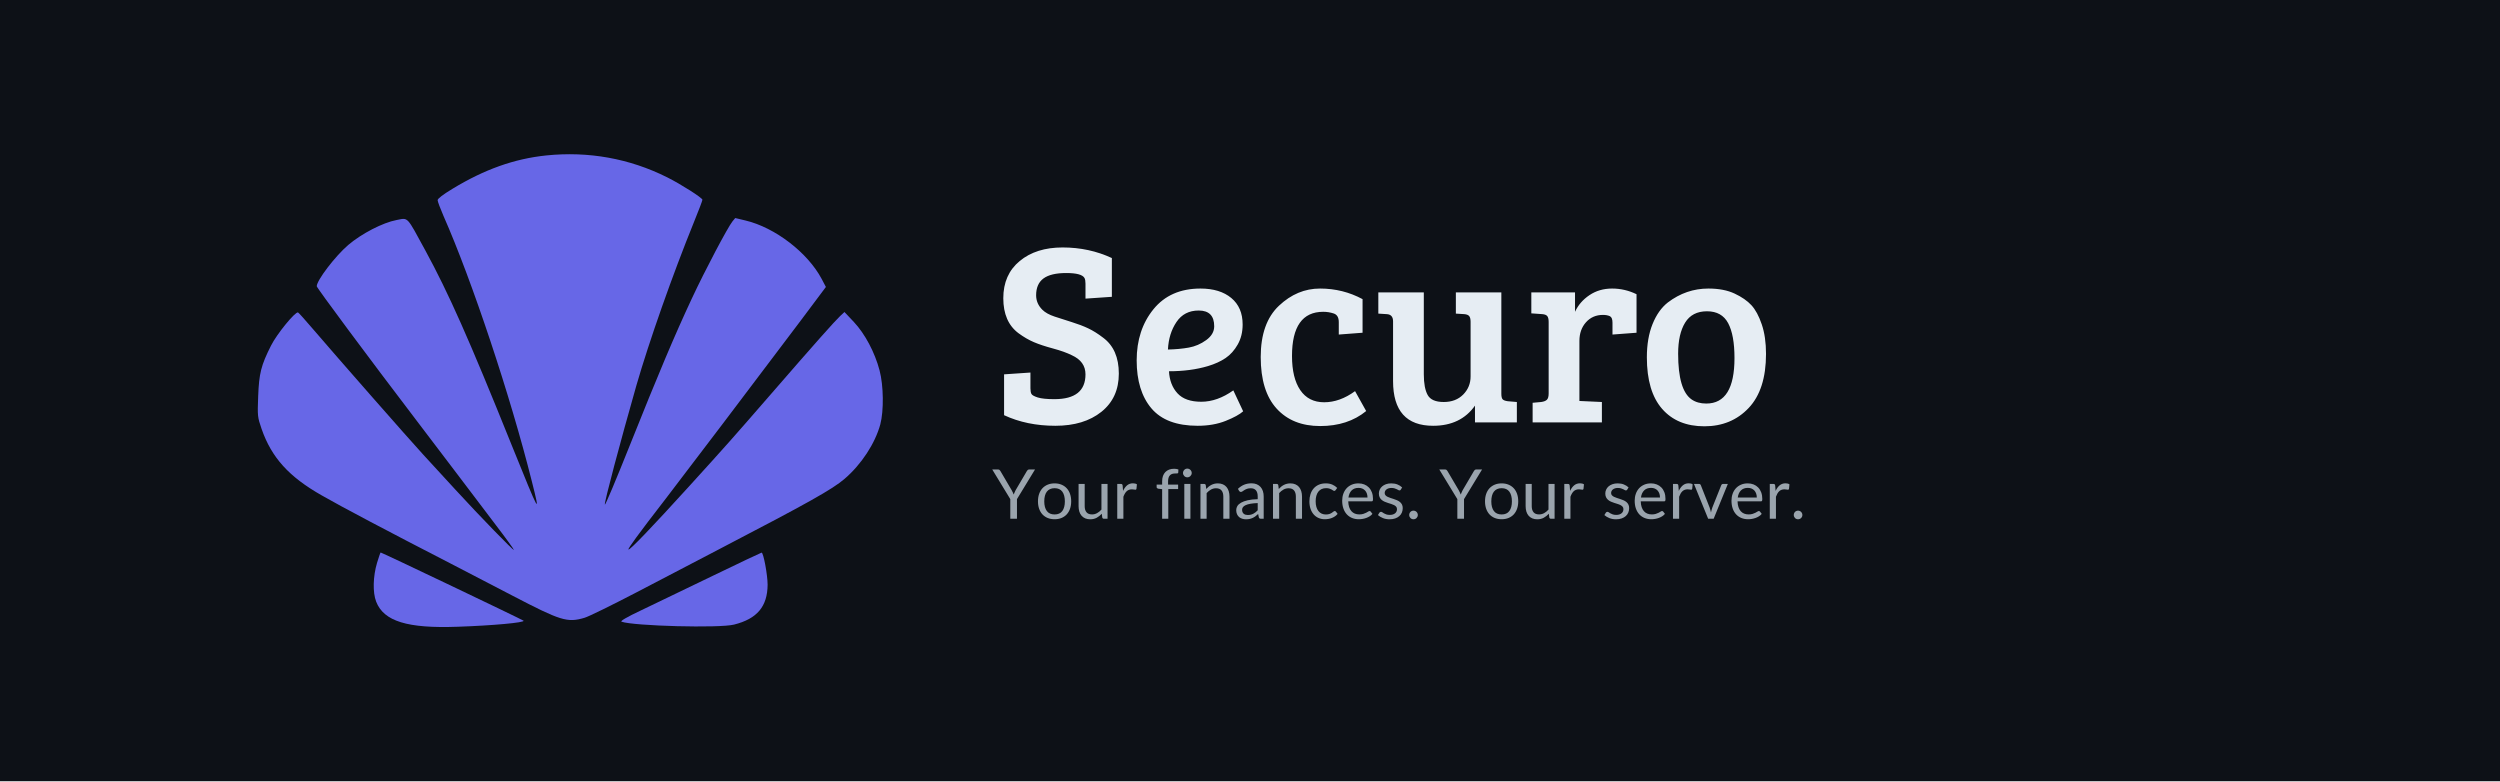
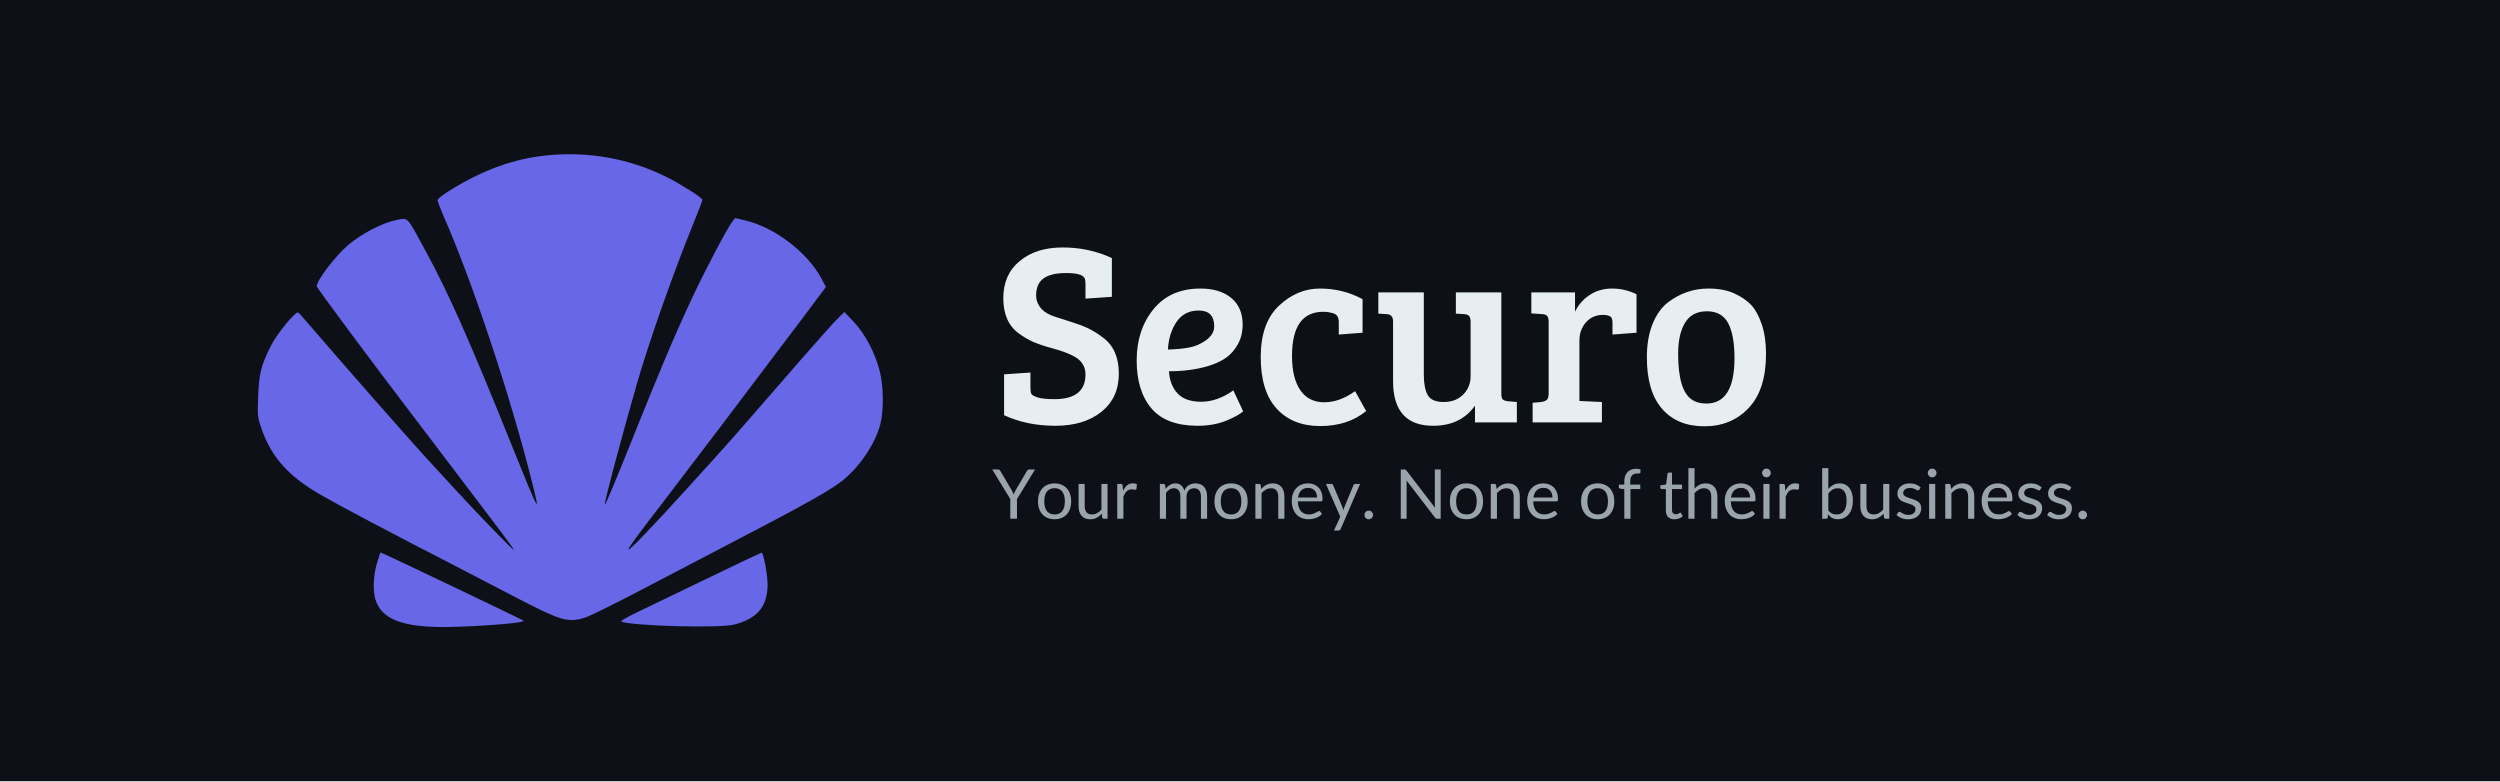
<svg xmlns="http://www.w3.org/2000/svg" viewBox="0 0 1600 500" width="1600" height="500" role="img" aria-label="Securo">
  <rect width="1600" height="500" fill="#0d1117" />
  <g transform="translate(153.90,57.94) scale(0.92103)">
    <g transform="translate(0,460) scale(0.1,-0.1) " fill="#6767e7">
      <path d="M2125 4149 c-222 -23 -430 -97 -652 -232 -66 -40 -103 -68 -103 -79 0 -9 19 -59 41 -110 197 -446 465 -1250 614 -1845 61 -242 56 -233 -140 252 -299 743 -439 1057 -601 1355 -132 242 -116 226 -200 210 -95 -18 -242 -94 -335 -173 -91 -78 -219 -246 -219 -287 0 -11 364 -501 695 -935 75 -99 202 -265 281 -370 79 -104 200 -264 269 -355 69 -90 125 -168 125 -172 0 -10 -239 236 -405 417 -70 77 -172 187 -225 245 -102 111 -597 675 -764 870 -54 63 -101 116 -106 118 -19 7 -147 -149 -188 -231 -69 -137 -83 -193 -89 -352 -5 -137 -5 -143 24 -227 69 -198 189 -332 419 -462 128 -74 473 -256 889 -470 94 -49 289 -150 435 -226 336 -175 381 -189 500 -154 29 8 193 89 364 178 171 90 435 227 586 306 607 316 773 409 857 481 118 101 213 247 249 379 25 94 23 270 -5 375 -33 126 -102 255 -178 336 l-66 70 -30 -28 c-38 -36 -176 -191 -477 -538 -283 -326 -309 -355 -576 -649 -251 -276 -410 -443 -418 -435 -5 5 65 102 260 354 158 206 589 774 936 1235 l176 235 -30 57 c-97 182 -323 356 -529 405 l-71 17 -19 -23 c-33 -41 -190 -338 -282 -535 -121 -259 -232 -522 -433 -1025 -93 -233 -170 -417 -172 -408 -4 18 107 434 219 827 89 308 250 766 403 1143 31 76 56 142 56 148 0 13 -149 108 -245 156 -262 131 -547 182 -840 152z" />
      <path d="M949 1318 c-28 -94 -31 -206 -6 -270 53 -136 217 -187 567 -174 239 8 470 29 457 42 -7 7 -985 474 -993 474 -2 0 -13 -33 -25 -72z" />
      <path d="M3280 1227 c-185 -89 -406 -196 -492 -237 -106 -50 -151 -77 -140 -81 85 -30 681 -46 782 -20 160 40 232 126 233 277 0 67 -29 225 -42 223 -3 0 -157 -73 -341 -162z" />
    </g>
  </g>
  <g transform="translate(635.00,270.35)">
    <path d="M39.86-14.89Q59.71-14.89 59.71-30.77Q59.71-39.04 50.95-43.01Q46.32-45.32 38.95-47.31Q31.59-49.29 26.71-51.36Q21.83-53.43 16.87-57.07Q7.11-64.35 7.11-79.48Q7.11-94.62 17.62-103.30Q28.12-111.98 45.08-111.98Q62.03-111.98 76.59-105.20L76.59-80.39L59.71-79.23L59.71-88.83Q59.71-91.31 59.05-92.47Q57.23-95.61 47.39-95.61Q37.55-95.61 32.83-92.14Q28.12-88.66 28.12-81.38Q28.12-76.09 32.09-72.12Q34.74-69.47 39.95-67.74Q45.16-66 51.03-64.18Q56.90-62.36 61.45-60.21Q66-58.06 70.96-54.26Q81.05-46.81 81.05-31.26Q81.05-15.71 69.89-6.78Q58.72 2.15 40.44 2.15Q22.17 2.15 7.61-4.63L7.61-30.77L24.48-31.92L24.48-21.83Q24.48-19.35 25.14-18.20Q25.80-17.04 29.20-15.96Q32.59-14.89 39.86-14.89M133.32-85.68Q145.73-85.68 153.01-79.65Q160.29-73.61 160.29-62.69Q160.29-55.41 157.14-49.87Q154-44.33 149.37-41.19Q144.74-38.05 138.12-36.06Q127.04-32.75 113.14-32.75Q113.64-23.98 118.60-18.61Q123.56-13.23 133.82-13.23Q144.08-13.23 154.33-20.51L160.62-7.11Q157.31-4.14 149.45-0.99Q141.59 2.15 131.50 2.15Q111.32 2.15 101.89-9.02Q92.47-20.18 92.47-39.70Q92.47-59.22 103.22-72.45Q113.97-85.68 133.32-85.68M125.80-47.89Q131.83-48.96 136.96-52.68Q142.09-56.41 142.09-61.53Q142.09-71.62 132.17-71.62Q122.90-71.62 117.94-64.26Q112.98-56.90 112.48-46.65Q119.76-46.81 125.80-47.89M191.88-42.51Q191.88-28.45 197.17-20.68Q202.47-12.90 212.47-12.90Q222.48-12.90 232.24-20.02L239.35-7.28Q227.61 2.32 209.91 2.32Q192.21 2.32 182.04-8.85Q171.86-20.02 171.86-41.85Q171.86-63.68 183.53-74.68Q195.19-85.68 209.83-85.68Q224.47-85.68 237.04-78.90L237.04-57.40L221.82-56.24L221.82-64.18Q221.82-68.65 218.59-69.72Q215.37-70.80 211.89-70.80Q191.88-70.80 191.88-42.51M330-13.56L335.79-13.07L335.79 0L308.99 0L308.99-10.75Q299.89 2.15 282.20 2.15Q256.56 2.15 256.56-26.47L256.56-64.68Q256.56-69.14 252.42-69.31L247.13-69.64L247.13-83.20L276.24-83.20L276.24-30.77Q276.24-22 278.72-17.53Q281.20-13.07 288.98-13.07Q296.75-13.07 301.47-17.86Q306.18-22.66 306.18-29.44L306.18-64.35Q306.18-66.99 305.27-68.07Q304.36-69.14 302.05-69.31L296.75-69.64L296.75-83.20L325.86-83.20L325.86-18.36Q325.86-15.71 326.69-14.80Q327.52-13.89 330-13.56M356.14-18.53L356.14-64.35Q356.14-66.99 355.23-68.07Q354.32-69.14 352-69.31L345.05-69.80L345.05-83.20L373.01-83.20L373.01-70.80Q375.98-77.25 382.27-81.47Q388.56-85.68 396.74-85.68Q404.93-85.68 412.38-82.05L412.38-57.40L396.99-56.24L396.99-63.85Q396.99-67.16 395.34-67.98Q393.52-68.81 390.87-68.81Q384.26-68.81 380.04-64.10Q375.82-59.38 375.82-52.11L375.82-13.73L390.21-13.07L390.21 0L345.88 0L345.88-12.57L351.34-13.07Q353.82-13.40 354.98-14.47Q356.14-15.55 356.14-18.53M457.04-12.08Q475.07-12.08 475.07-41.19Q475.07-55.91 471.02-63.52Q466.96-71.13 457.45-71.13Q447.94-71.13 443.47-63.85Q439.01-56.57 439.01-44Q439.01-20.68 447.61-14.72Q451.41-12.08 457.04-12.08M418.99-41.68Q418.99-53.92 422.63-62.94Q426.27-71.95 432.39-76.75Q444.14-85.68 458.36-85.68Q468.29-85.68 475.15-82.46Q482.02-79.23 485.90-75.02Q489.79-70.80 492.52-62.77Q495.25-54.75 495.25-43.83Q495.25-21.01 484.17-9.26Q473.08 2.48 455.80 2.48Q438.51 2.48 428.75-8.68Q418.99-19.85 418.99-41.68" fill="#e6edf3" />
  </g>
  <g transform="translate(635.00,332)">
-     <path d="M27.41-31.53L15.86-12.56L15.86 0L11.59 0L11.59-12.56L0.04-31.53L3.78-31.53Q4.36-31.53 4.69-31.25Q5.02-30.98 5.26-30.54L12.47-18.28Q12.87-17.51 13.20-16.84Q13.53-16.17 13.77-15.49Q14.01-16.17 14.32-16.84Q14.63-17.51 15-18.28L22.20-30.54Q22.40-30.91 22.75-31.22Q23.10-31.53 23.65-31.53L27.41-31.53M39.95-22.64Q42.39-22.64 44.35-21.82Q46.31-21.01 47.70-19.51Q49.08-18.02 49.82-15.89Q50.56-13.77 50.56-11.15Q50.56-8.51 49.82-6.40Q49.08-4.29 47.70-2.79Q46.31-1.30 44.35-0.49Q42.39 0.31 39.95 0.31Q37.49 0.31 35.52-0.49Q33.55-1.30 32.16-2.79Q30.78-4.29 30.04-6.40Q29.30-8.51 29.30-11.15Q29.30-13.77 30.04-15.89Q30.78-18.02 32.16-19.51Q33.55-21.01 35.52-21.82Q37.49-22.64 39.95-22.64M39.95-2.75Q43.25-2.75 44.88-4.96Q46.51-7.17 46.51-11.13Q46.51-15.11 44.88-17.34Q43.25-19.56 39.95-19.56Q38.28-19.56 37.04-18.99Q35.79-18.41 34.97-17.34Q34.14-16.26 33.74-14.68Q33.33-13.11 33.33-11.13Q33.33-7.17 34.97-4.96Q36.61-2.75 39.95-2.75M69.92-22.29L73.83-22.29L73.83 0L71.50 0Q70.66 0 70.44-0.81L70.14-3.21Q68.68-1.61 66.88-0.63Q65.08 0.35 62.74 0.35Q60.92 0.35 59.52-0.25Q58.12-0.86 57.18-1.96Q56.23-3.06 55.76-4.62Q55.29-6.18 55.29-8.07L55.29-22.29L59.20-22.29L59.20-8.07Q59.20-5.54 60.36-4.16Q61.51-2.77 63.89-2.77Q65.63-2.77 67.13-3.60Q68.64-4.42 69.92-5.87L69.92-22.29M83.49-21.21L83.75-17.82Q84.81-20.11 86.35-21.39Q87.89-22.68 90.11-22.68Q90.82-22.68 91.47-22.53Q92.11-22.37 92.62-22.04L92.33-19.12Q92.20-18.57 91.67-18.57Q91.37-18.57 90.77-18.70Q90.18-18.83 89.43-18.83Q88.37-18.83 87.55-18.52Q86.72-18.22 86.08-17.61Q85.43-17.01 84.91-16.11Q84.39-15.22 83.97-14.08L83.97 0L80.04 0L80.04-22.29L82.28-22.29Q82.92-22.29 83.16-22.04Q83.40-21.80 83.49-21.21M112.71 0L108.77 0L108.77-18.94L106.30-19.23Q105.84-19.34 105.54-19.57Q105.25-19.80 105.25-20.24L105.25-21.85L108.77-21.85L108.77-24Q108.77-25.92 109.31-27.40Q109.85-28.89 110.85-29.91Q111.85-30.93 113.26-31.46Q114.66-31.99 116.42-31.99Q117.92-31.99 119.17-31.55L119.09-29.59Q119.04-29.06 118.50-29.02Q117.96-28.97 117.06-28.97Q116.05-28.97 115.22-28.71Q114.40-28.45 113.81-27.85Q113.21-27.26 112.89-26.29Q112.57-25.32 112.57-23.89L112.57-21.85L119-21.85L119-19.01L112.71-19.01L112.71 0M122.96-22.29L126.87-22.29L126.87 0L122.96 0L122.96-22.29M127.71-29.28Q127.71-28.71 127.48-28.21Q127.25-27.72 126.86-27.33Q126.48-26.95 125.96-26.73Q125.44-26.51 124.87-26.51Q124.30-26.51 123.80-26.73Q123.31-26.95 122.94-27.33Q122.56-27.72 122.34-28.21Q122.12-28.71 122.12-29.28Q122.12-29.85 122.34-30.37Q122.56-30.89 122.94-31.27Q123.31-31.66 123.80-31.88Q124.30-32.10 124.87-32.10Q125.44-32.10 125.96-31.88Q126.48-31.66 126.86-31.27Q127.25-30.89 127.48-30.37Q127.71-29.85 127.71-29.28M136.69-21.47L136.99-19.05Q137.72-19.87 138.53-20.53Q139.35-21.19 140.26-21.66Q141.17-22.13 142.20-22.38Q143.22-22.64 144.41-22.64Q146.23-22.64 147.63-22.03Q149.03-21.43 149.96-20.32Q150.90-19.21 151.38-17.64Q151.87-16.08 151.87-14.19L151.87 0L147.93 0L147.93-14.19Q147.93-16.72 146.77-18.12Q145.62-19.51 143.26-19.51Q141.53-19.51 140.02-18.68Q138.51-17.84 137.24-16.41L137.24 0L133.30 0L133.30-22.29L135.65-22.29Q136.49-22.29 136.69-21.47M169.93-5.41L169.93-10.03Q167.22-9.94 165.32-9.60Q163.42-9.26 162.22-8.71Q161.02-8.16 160.48-7.41Q159.94-6.67 159.94-5.74Q159.94-4.86 160.23-4.22Q160.51-3.59 161.01-3.18Q161.50-2.77 162.17-2.58Q162.84-2.40 163.61-2.40Q164.65-2.40 165.51-2.61Q166.36-2.82 167.12-3.21Q167.88-3.61 168.57-4.16Q169.27-4.71 169.93-5.41M157.98-17.89L157.28-19.14Q159.13-20.92 161.26-21.80Q163.39-22.68 165.99-22.68Q167.86-22.68 169.31-22.07Q170.76-21.45 171.75-20.35Q172.74-19.25 173.25-17.69Q173.76-16.13 173.76-14.26L173.76 0L172.02 0Q171.45 0 171.14-0.19Q170.83-0.37 170.65-0.92L170.21-3.04Q169.33-2.22 168.50-1.59Q167.66-0.97 166.74-0.54Q165.81-0.11 164.77 0.12Q163.72 0.35 162.45 0.35Q161.15 0.35 160.01-0.01Q158.86-0.37 158.01-1.10Q157.17-1.83 156.67-2.94Q156.18-4.05 156.18-5.57Q156.18-6.89 156.90-8.11Q157.63-9.33 159.26-10.27Q160.89-11.22 163.50-11.82Q166.12-12.43 169.93-12.52L169.93-14.26Q169.93-16.85 168.81-18.18Q167.68-19.51 165.53-19.51Q164.08-19.51 163.10-19.15Q162.12-18.79 161.40-18.34Q160.69-17.89 160.17-17.52Q159.65-17.16 159.15-17.16Q158.75-17.16 158.47-17.37Q158.18-17.58 157.98-17.89M183.11-21.47L183.41-19.05Q184.14-19.87 184.95-20.53Q185.77-21.19 186.68-21.66Q187.59-22.13 188.62-22.38Q189.64-22.64 190.83-22.64Q192.65-22.64 194.05-22.03Q195.45-21.43 196.38-20.32Q197.32-19.21 197.80-17.64Q198.29-16.08 198.29-14.19L198.29 0L194.35 0L194.35-14.19Q194.35-16.72 193.19-18.12Q192.04-19.51 189.68-19.51Q187.95-19.51 186.44-18.68Q184.93-17.84 183.66-16.41L183.66 0L179.72 0L179.72-22.29L182.07-22.29Q182.91-22.29 183.11-21.47M220.81-19.73L219.78-18.33Q219.60-18.08 219.43-17.95Q219.25-17.82 218.94-17.82Q218.61-17.82 218.22-18.09Q217.82-18.37 217.24-18.70Q216.66-19.03 215.81-19.30Q214.96-19.58 213.73-19.58Q212.08-19.58 210.83-19Q209.57-18.41 208.72-17.31Q207.88-16.21 207.45-14.65Q207.02-13.09 207.02-11.15Q207.02-9.13 207.48-7.56Q207.94-5.98 208.79-4.92Q209.64-3.85 210.84-3.29Q212.04-2.73 213.53-2.73Q214.96-2.73 215.89-3.07Q216.81-3.41 217.41-3.83Q218.02-4.25 218.43-4.59Q218.83-4.93 219.23-4.93Q219.71-4.93 219.98-4.55L221.08-3.12Q220.35-2.22 219.43-1.58Q218.50-0.95 217.44-0.52Q216.37-0.09 215.20 0.11Q214.04 0.31 212.83 0.31Q210.74 0.31 208.94-0.46Q207.15-1.23 205.83-2.69Q204.51-4.16 203.76-6.29Q203.02-8.43 203.02-11.15Q203.02-13.64 203.71-15.75Q204.40-17.86 205.73-19.39Q207.06-20.92 209.01-21.78Q210.96-22.64 213.49-22.64Q215.84-22.64 217.63-21.88Q219.43-21.12 220.81-19.73M228.01-13.57L240.20-13.57Q240.20-14.94 239.81-16.07Q239.43-17.20 238.69-18.03Q237.95-18.85 236.90-19.30Q235.84-19.76 234.50-19.76Q231.68-19.76 230.04-18.12Q228.40-16.48 228.01-13.57M242.26-4.55L243.36-3.12Q242.64-2.24 241.63-1.59Q240.61-0.95 239.46-0.53Q238.30-0.11 237.07 0.10Q235.84 0.31 234.63 0.31Q232.32 0.31 230.37-0.47Q228.43-1.25 227.01-2.76Q225.59-4.27 224.80-6.49Q224-8.71 224-11.59Q224-13.93 224.72-15.95Q225.43-17.97 226.78-19.46Q228.12-20.94 230.05-21.79Q231.99-22.64 234.41-22.64Q236.41-22.64 238.12-21.97Q239.82-21.30 241.06-20.03Q242.31-18.77 243.01-16.91Q243.72-15.05 243.72-12.67Q243.72-11.75 243.52-11.44Q243.32-11.13 242.77-11.13L227.88-11.13Q227.94-9.02 228.46-7.46Q228.98-5.90 229.90-4.85Q230.82-3.81 232.10-3.29Q233.38-2.77 234.96-2.77Q236.43-2.77 237.50-3.11Q238.57-3.45 239.34-3.85Q240.11-4.25 240.62-4.59Q241.14-4.93 241.52-4.93Q242-4.93 242.26-4.55M262.37-20.04L261.49-18.61Q261.23-18.13 260.68-18.13Q260.35-18.13 259.93-18.37Q259.51-18.61 258.91-18.91Q258.30-19.21 257.47-19.46Q256.63-19.71 255.49-19.71Q254.50-19.71 253.70-19.46Q252.91-19.21 252.35-18.77Q251.79-18.33 251.49-17.74Q251.20-17.16 251.20-16.48Q251.20-15.62 251.69-15.05Q252.19-14.48 253-14.06Q253.81-13.64 254.85-13.32Q255.88-13 256.97-12.64Q258.06-12.28 259.09-11.84Q260.13-11.40 260.94-10.74Q261.76-10.08 262.25-9.12Q262.75-8.16 262.75-6.82Q262.75-5.28 262.20-3.97Q261.65-2.66 260.57-1.70Q259.49-0.75 257.93-0.20Q256.37 0.35 254.32 0.35Q251.99 0.35 250.10-0.41Q248.20-1.17 246.88-2.35L247.81-3.85Q247.98-4.14 248.23-4.29Q248.47-4.44 248.84-4.44Q249.24-4.44 249.68-4.14Q250.12-3.83 250.74-3.45Q251.37-3.08 252.27-2.77Q253.18-2.46 254.52-2.46Q255.66-2.46 256.52-2.76Q257.38-3.06 257.95-3.56Q258.52-4.07 258.80-4.73Q259.07-5.39 259.07-6.14Q259.07-7.06 258.58-7.67Q258.08-8.27 257.27-8.70Q256.45-9.13 255.41-9.45Q254.36-9.77 253.27-10.12Q252.19-10.47 251.14-10.92Q250.10-11.37 249.28-12.06Q248.47-12.74 247.97-13.74Q247.48-14.74 247.48-16.17Q247.48-17.45 248.01-18.62Q248.53-19.80 249.55-20.69Q250.56-21.58 252.03-22.11Q253.51-22.64 255.40-22.64Q257.60-22.64 259.35-21.95Q261.10-21.25 262.37-20.04M266.90-2.42Q266.90-2.99 267.11-3.50Q267.32-4 267.68-4.38Q268.05-4.75 268.55-4.97Q269.06-5.19 269.63-5.19Q270.20-5.19 270.71-4.97Q271.22-4.75 271.59-4.38Q271.96-4 272.18-3.50Q272.40-2.99 272.40-2.42Q272.40-1.83 272.18-1.33Q271.96-0.84 271.59-0.46Q271.22-0.09 270.71 0.12Q270.20 0.33 269.63 0.33Q269.06 0.33 268.55 0.12Q268.05-0.09 267.68-0.46Q267.32-0.84 267.11-1.33Q266.90-1.83 266.90-2.42M313.52-31.53L301.97-12.56L301.97 0L297.70 0L297.70-12.56L286.15-31.53L289.89-31.53Q290.47-31.53 290.80-31.25Q291.13-30.98 291.37-30.54L298.58-18.28Q298.98-17.51 299.31-16.84Q299.64-16.17 299.88-15.49Q300.12-16.17 300.43-16.84Q300.74-17.51 301.11-18.28L308.31-30.54Q308.51-30.91 308.86-31.22Q309.21-31.53 309.76-31.53L313.52-31.53M326.06-22.64Q328.50-22.64 330.46-21.82Q332.42-21.01 333.81-19.51Q335.19-18.02 335.93-15.89Q336.67-13.77 336.67-11.15Q336.67-8.51 335.93-6.40Q335.19-4.29 333.81-2.79Q332.42-1.30 330.46-0.49Q328.50 0.31 326.06 0.31Q323.60 0.31 321.63-0.49Q319.66-1.30 318.27-2.79Q316.89-4.29 316.15-6.40Q315.41-8.51 315.41-11.15Q315.41-13.77 316.15-15.89Q316.89-18.02 318.27-19.51Q319.66-21.01 321.63-21.82Q323.60-22.64 326.06-22.64M326.06-2.75Q329.36-2.75 330.99-4.96Q332.62-7.17 332.62-11.13Q332.62-15.11 330.99-17.34Q329.36-19.56 326.06-19.56Q324.39-19.56 323.15-18.99Q321.90-18.41 321.08-17.34Q320.25-16.26 319.85-14.68Q319.44-13.11 319.44-11.13Q319.44-7.17 321.08-4.96Q322.72-2.75 326.06-2.75M356.03-22.29L359.94-22.29L359.94 0L357.61 0Q356.77 0 356.55-0.81L356.25-3.21Q354.79-1.61 352.99-0.63Q351.19 0.35 348.85 0.35Q347.03 0.35 345.63-0.25Q344.23-0.86 343.29-1.96Q342.34-3.06 341.87-4.62Q341.40-6.18 341.40-8.07L341.40-22.29L345.31-22.29L345.31-8.07Q345.31-5.54 346.47-4.16Q347.62-2.77 350-2.77Q351.74-2.77 353.24-3.60Q354.75-4.42 356.03-5.87L356.03-22.29M369.60-21.21L369.86-17.82Q370.92-20.11 372.46-21.39Q374-22.68 376.22-22.68Q376.93-22.68 377.57-22.53Q378.22-22.37 378.73-22.04L378.44-19.12Q378.31-18.57 377.78-18.57Q377.48-18.57 376.88-18.70Q376.29-18.83 375.54-18.83Q374.48-18.83 373.66-18.52Q372.83-18.22 372.18-17.61Q371.54-17.01 371.02-16.11Q370.50-15.22 370.08-14.08L370.08 0L366.15 0L366.15-22.29L368.39-22.29Q369.03-22.29 369.27-22.04Q369.51-21.80 369.60-21.21M407.29-20.04L406.41-18.61Q406.14-18.13 405.59-18.13Q405.26-18.13 404.84-18.37Q404.43-18.61 403.82-18.91Q403.22-19.21 402.38-19.46Q401.54-19.71 400.40-19.71Q399.41-19.71 398.62-19.46Q397.83-19.21 397.26-18.77Q396.70-18.33 396.41-17.74Q396.11-17.16 396.11-16.48Q396.11-15.62 396.60-15.05Q397.10-14.48 397.91-14.06Q398.73-13.64 399.76-13.32Q400.80-13 401.88-12.64Q402.97-12.28 404.01-11.84Q405.04-11.40 405.86-10.74Q406.67-10.08 407.16-9.12Q407.66-8.16 407.66-6.82Q407.66-5.28 407.11-3.97Q406.56-2.66 405.48-1.70Q404.40-0.75 402.84-0.20Q401.28 0.35 399.23 0.35Q396.90 0.35 395.01-0.41Q393.12-1.17 391.80-2.35L392.72-3.85Q392.90-4.14 393.14-4.29Q393.38-4.44 393.76-4.44Q394.15-4.44 394.59-4.14Q395.03-3.83 395.66-3.45Q396.29-3.08 397.19-2.77Q398.09-2.46 399.43-2.46Q400.58-2.46 401.43-2.76Q402.29-3.06 402.86-3.56Q403.44-4.07 403.71-4.73Q403.99-5.39 403.99-6.14Q403.99-7.06 403.49-7.67Q403-8.27 402.18-8.70Q401.37-9.13 400.32-9.45Q399.28-9.77 398.19-10.12Q397.10-10.47 396.05-10.92Q395.01-11.37 394.20-12.06Q393.38-12.74 392.89-13.74Q392.39-14.74 392.39-16.17Q392.39-17.45 392.92-18.62Q393.45-19.80 394.46-20.69Q395.47-21.58 396.95-22.11Q398.42-22.64 400.31-22.64Q402.51-22.64 404.26-21.95Q406.01-21.25 407.29-20.04M415.21-13.57L427.39-13.57Q427.39-14.94 427.01-16.07Q426.62-17.20 425.89-18.03Q425.15-18.85 424.09-19.30Q423.04-19.76 421.70-19.76Q418.88-19.76 417.24-18.12Q415.60-16.48 415.21-13.57M429.46-4.55L430.56-3.12Q429.84-2.24 428.82-1.59Q427.81-0.95 426.66-0.53Q425.50-0.11 424.27 0.10Q423.04 0.31 421.83 0.31Q419.52 0.31 417.57-0.47Q415.62-1.25 414.20-2.76Q412.79-4.27 411.99-6.49Q411.20-8.71 411.20-11.59Q411.20-13.93 411.92-15.95Q412.63-17.97 413.97-19.46Q415.32-20.94 417.25-21.79Q419.19-22.64 421.61-22.64Q423.61-22.64 425.31-21.97Q427.02-21.30 428.26-20.03Q429.51-18.77 430.21-16.91Q430.91-15.05 430.91-12.67Q430.91-11.75 430.72-11.44Q430.52-11.13 429.97-11.13L415.07-11.13Q415.14-9.02 415.66-7.46Q416.17-5.90 417.10-4.85Q418.02-3.81 419.30-3.29Q420.57-2.77 422.16-2.77Q423.63-2.77 424.70-3.11Q425.77-3.45 426.54-3.85Q427.31-4.25 427.82-4.59Q428.34-4.93 428.71-4.93Q429.20-4.93 429.46-4.55M439.16-21.21L439.43-17.82Q440.48-20.11 442.02-21.39Q443.56-22.68 445.79-22.68Q446.49-22.68 447.14-22.53Q447.79-22.37 448.29-22.04L448.01-19.12Q447.88-18.57 447.35-18.57Q447.04-18.57 446.45-18.70Q445.85-18.83 445.10-18.83Q444.05-18.83 443.22-18.52Q442.40-18.22 441.75-17.61Q441.10-17.01 440.58-16.11Q440.07-15.22 439.65-14.08L439.65 0L435.71 0L435.71-22.29L437.95-22.29Q438.59-22.29 438.83-22.04Q439.08-21.80 439.16-21.21M467.76-22.29L470.82-22.29L461.74 0L458.22 0L449.13-22.29L452.32-22.29Q452.80-22.29 453.11-22.04Q453.42-21.80 453.53-21.47L459.18-7.13Q459.45-6.31 459.65-5.54Q459.84-4.77 460.02-4Q460.20-4.77 460.39-5.54Q460.59-6.31 460.88-7.13L466.60-21.47Q466.73-21.82 467.04-22.05Q467.35-22.29 467.76-22.29M477.16-13.57L489.35-13.57Q489.35-14.94 488.96-16.07Q488.58-17.20 487.84-18.03Q487.10-18.85 486.05-19.30Q484.99-19.76 483.65-19.76Q480.83-19.76 479.19-18.12Q477.55-16.48 477.16-13.57M491.41-4.55L492.51-3.12Q491.79-2.24 490.78-1.59Q489.76-0.95 488.61-0.53Q487.45-0.11 486.22 0.10Q484.99 0.31 483.78 0.31Q481.47 0.31 479.52-0.47Q477.58-1.25 476.16-2.76Q474.74-4.27 473.95-6.49Q473.15-8.71 473.15-11.59Q473.15-13.93 473.87-15.95Q474.58-17.97 475.93-19.46Q477.27-20.94 479.20-21.79Q481.14-22.64 483.56-22.64Q485.56-22.64 487.27-21.97Q488.97-21.30 490.21-20.03Q491.46-18.77 492.16-16.91Q492.87-15.05 492.87-12.67Q492.87-11.75 492.67-11.44Q492.47-11.13 491.92-11.13L477.03-11.13Q477.09-9.02 477.61-7.46Q478.13-5.90 479.05-4.85Q479.97-3.81 481.25-3.29Q482.53-2.77 484.11-2.77Q485.58-2.77 486.65-3.11Q487.72-3.45 488.49-3.85Q489.26-4.25 489.77-4.59Q490.29-4.93 490.67-4.93Q491.15-4.93 491.41-4.55M501.12-21.21L501.38-17.82Q502.44-20.11 503.98-21.39Q505.52-22.68 507.74-22.68Q508.44-22.68 509.09-22.53Q509.74-22.37 510.25-22.04L509.96-19.12Q509.83-18.57 509.30-18.57Q508.99-18.57 508.40-18.70Q507.80-18.83 507.06-18.83Q506-18.83 505.17-18.52Q504.35-18.22 503.70-17.61Q503.05-17.01 502.53-16.11Q502.02-15.22 501.60-14.08L501.60 0L497.66 0L497.66-22.29L499.91-22.29Q500.54-22.29 500.79-22.04Q501.03-21.80 501.12-21.21M513.02-2.42Q513.02-2.99 513.23-3.50Q513.44-4 513.80-4.38Q514.16-4.75 514.67-4.97Q515.17-5.19 515.75-5.19Q516.32-5.19 516.82-4.97Q517.33-4.75 517.70-4.38Q518.08-4 518.30-3.50Q518.52-2.99 518.52-2.42Q518.52-1.83 518.30-1.33Q518.08-0.84 517.70-0.46Q517.33-0.09 516.82 0.12Q516.32 0.33 515.75 0.33Q515.17 0.33 514.67 0.12Q514.16-0.09 513.80-0.46Q513.44-0.84 513.23-1.33Q513.02-1.83 513.02-2.42" fill="#9aa4ad" />
+     <path d="M27.41-31.53L15.86-12.56L15.86 0L11.59 0L11.59-12.56L0.04-31.53L3.78-31.53Q4.36-31.53 4.69-31.25Q5.02-30.98 5.26-30.54L12.47-18.28Q12.87-17.51 13.20-16.84Q13.53-16.17 13.77-15.49Q14.01-16.17 14.32-16.84Q14.63-17.51 15-18.28L22.20-30.54Q22.40-30.91 22.75-31.22Q23.10-31.53 23.65-31.53L27.41-31.53M39.95-22.64Q42.39-22.64 44.35-21.82Q46.31-21.01 47.70-19.51Q49.08-18.02 49.82-15.89Q50.56-13.77 50.56-11.15Q50.56-8.51 49.82-6.40Q49.08-4.29 47.70-2.79Q46.31-1.30 44.35-0.49Q42.39 0.31 39.95 0.31Q37.49 0.31 35.52-0.49Q33.55-1.30 32.16-2.79Q30.78-4.29 30.04-6.40Q29.30-8.51 29.30-11.15Q29.30-13.77 30.04-15.89Q30.78-18.02 32.16-19.51Q33.55-21.01 35.52-21.82Q37.49-22.64 39.95-22.64M39.95-2.75Q43.25-2.75 44.88-4.96Q46.51-7.17 46.51-11.13Q46.51-15.11 44.88-17.34Q43.25-19.56 39.95-19.56Q38.28-19.56 37.04-18.99Q35.79-18.41 34.97-17.34Q34.14-16.26 33.74-14.68Q33.33-13.11 33.33-11.13Q33.33-7.17 34.97-4.96Q36.61-2.75 39.95-2.75M69.92-22.29L73.83-22.29L73.83 0L71.50 0Q70.66 0 70.44-0.81L70.14-3.21Q68.68-1.61 66.88-0.63Q65.08 0.35 62.74 0.35Q60.92 0.35 59.52-0.25Q58.12-0.86 57.18-1.96Q56.23-3.06 55.76-4.62Q55.29-6.18 55.29-8.07L55.29-22.29L59.20-22.29L59.20-8.07Q59.20-5.54 60.36-4.16Q61.51-2.77 63.89-2.77Q65.63-2.77 67.13-3.60Q68.64-4.42 69.92-5.87L69.92-22.29M83.49-21.21L83.75-17.82Q84.81-20.11 86.35-21.39Q87.89-22.68 90.11-22.68Q90.82-22.68 91.47-22.53Q92.11-22.37 92.62-22.04L92.33-19.12Q92.20-18.57 91.67-18.57Q91.37-18.57 90.77-18.70Q90.18-18.83 89.43-18.83Q88.37-18.83 87.55-18.52Q86.72-18.22 86.08-17.61Q85.43-17.01 84.91-16.11Q84.39-15.22 83.97-14.08L83.97 0L80.04 0L80.04-22.29L82.28-22.29Q82.92-22.29 83.16-22.04Q83.40-21.80 83.49-21.21M111.25 0L107.32 0L107.32-22.29L109.67-22.29Q110.51-22.29 110.70-21.47L110.99-19.18Q112.22-20.70 113.76-21.67Q115.30-22.64 117.33-22.64Q119.57-22.64 120.97-21.38Q122.36-20.13 122.98-18Q123.46-19.21 124.22-20.09Q124.98-20.97 125.93-21.54Q126.87-22.11 127.94-22.37Q129.01-22.64 130.11-22.64Q131.87-22.64 133.24-22.08Q134.62-21.52 135.57-20.44Q136.53-19.36 137.04-17.79Q137.54-16.21 137.54-14.19L137.54 0L133.61 0L133.61-14.19Q133.61-16.81 132.46-18.16Q131.32-19.51 129.16-19.51Q128.19-19.51 127.32-19.17Q126.46-18.83 125.80-18.17Q125.14-17.51 124.75-16.51Q124.37-15.51 124.37-14.19L124.37 0L120.43 0L120.43-14.19Q120.43-16.87 119.35-18.19Q118.27-19.51 116.20-19.51Q114.75-19.51 113.52-18.73Q112.29-17.95 111.25-16.61L111.25 0M152.90-22.64Q155.34-22.64 157.30-21.82Q159.26-21.01 160.64-19.51Q162.03-18.02 162.77-15.89Q163.50-13.77 163.50-11.15Q163.50-8.51 162.77-6.40Q162.03-4.29 160.64-2.79Q159.26-1.30 157.30-0.49Q155.34 0.31 152.90 0.31Q150.44 0.31 148.47-0.49Q146.50-1.30 145.11-2.79Q143.73-4.29 142.99-6.40Q142.25-8.51 142.25-11.15Q142.25-13.77 142.99-15.89Q143.73-18.02 145.11-19.51Q146.50-21.01 148.47-21.82Q150.44-22.64 152.90-22.64M152.90-2.75Q156.20-2.75 157.83-4.96Q159.46-7.17 159.46-11.13Q159.46-15.11 157.83-17.34Q156.20-19.56 152.90-19.56Q151.23-19.56 149.98-18.99Q148.74-18.41 147.92-17.34Q147.09-16.26 146.69-14.68Q146.28-13.11 146.28-11.13Q146.28-7.17 147.92-4.96Q149.56-2.75 152.90-2.75M171.84-21.47L172.15-19.05Q172.88-19.87 173.69-20.53Q174.50-21.19 175.42-21.66Q176.33-22.13 177.35-22.38Q178.38-22.64 179.56-22.64Q181.39-22.64 182.79-22.03Q184.18-21.43 185.12-20.32Q186.05-19.21 186.54-17.64Q187.02-16.08 187.02-14.19L187.02 0L183.08 0L183.08-14.19Q183.08-16.72 181.93-18.12Q180.77-19.51 178.42-19.51Q176.68-19.51 175.18-18.68Q173.67-17.84 172.39-16.41L172.39 0L168.45 0L168.45-22.29L170.81-22.29Q171.64-22.29 171.84-21.47M195.73-13.57L207.92-13.57Q207.92-14.94 207.54-16.07Q207.15-17.20 206.41-18.03Q205.68-18.85 204.62-19.30Q203.57-19.76 202.22-19.76Q199.41-19.76 197.77-18.12Q196.13-16.48 195.73-13.57M209.99-4.55L211.09-3.12Q210.36-2.24 209.35-1.59Q208.34-0.95 207.19-0.53Q206.03-0.11 204.80 0.10Q203.57 0.31 202.36 0.31Q200.05 0.31 198.10-0.47Q196.15-1.25 194.73-2.76Q193.31-4.27 192.52-6.49Q191.73-8.71 191.73-11.59Q191.73-13.93 192.44-15.95Q193.16-17.97 194.50-19.46Q195.84-20.94 197.78-21.79Q199.72-22.64 202.14-22.64Q204.14-22.64 205.84-21.97Q207.55-21.30 208.79-20.03Q210.03-18.77 210.74-16.91Q211.44-15.05 211.44-12.67Q211.44-11.75 211.24-11.44Q211.05-11.13 210.50-11.13L195.60-11.13Q195.67-9.02 196.19-7.46Q196.70-5.90 197.63-4.85Q198.55-3.81 199.83-3.29Q201.10-2.77 202.69-2.77Q204.16-2.77 205.23-3.11Q206.29-3.45 207.06-3.85Q207.83-4.25 208.35-4.59Q208.87-4.93 209.24-4.93Q209.73-4.93 209.99-4.55M232.36-22.29L235.47-22.29L223.04 6.58Q222.84 7.02 222.54 7.28Q222.24 7.55 221.63 7.55L218.72 7.55L222.79-1.30L213.60-22.29L216.99-22.29Q217.49-22.29 217.79-22.03Q218.09-21.78 218.20-21.47L224.16-7.44Q224.51-6.51 224.75-5.50Q225.06-6.53 225.41-7.46L231.20-21.47Q231.33-21.82 231.65-22.05Q231.97-22.29 232.36-22.29M238.26-2.42Q238.26-2.99 238.47-3.50Q238.68-4 239.04-4.38Q239.40-4.75 239.91-4.97Q240.42-5.19 240.99-5.19Q241.56-5.19 242.07-4.97Q242.57-4.75 242.95-4.38Q243.32-4 243.54-3.50Q243.76-2.99 243.76-2.42Q243.76-1.83 243.54-1.33Q243.32-0.84 242.95-0.46Q242.57-0.09 242.07 0.12Q241.56 0.33 240.99 0.33Q240.42 0.33 239.91 0.12Q239.40-0.09 239.04-0.46Q238.68-0.84 238.47-1.33Q238.26-1.83 238.26-2.42M283.29-31.53L287.03-31.53L287.03 0L284.90 0Q284.39 0 284.05-0.18Q283.71-0.35 283.38-0.77L265.14-24.53Q265.19-23.98 265.21-23.45Q265.23-22.92 265.23-22.46L265.23 0L261.49 0L261.49-31.53L263.69-31.53Q263.98-31.53 264.18-31.49Q264.37-31.46 264.53-31.38Q264.68-31.31 264.84-31.16Q264.99-31.02 265.17-30.80L283.40-7.06Q283.36-7.63 283.33-8.17Q283.29-8.71 283.29-9.20L283.29-31.53M303.56-22.64Q306-22.64 307.96-21.82Q309.91-21.01 311.30-19.51Q312.69-18.02 313.42-15.89Q314.16-13.77 314.16-11.15Q314.16-8.51 313.42-6.40Q312.69-4.29 311.30-2.79Q309.91-1.30 307.96-0.49Q306 0.31 303.56 0.31Q301.09 0.31 299.12-0.49Q297.15-1.30 295.77-2.79Q294.38-4.29 293.64-6.40Q292.91-8.51 292.91-11.15Q292.91-13.77 293.64-15.89Q294.38-18.02 295.77-19.51Q297.15-21.01 299.12-21.82Q301.09-22.64 303.56-22.64M303.56-2.75Q306.86-2.75 308.48-4.96Q310.11-7.17 310.11-11.13Q310.11-15.11 308.48-17.34Q306.86-19.56 303.56-19.56Q301.88-19.56 300.64-18.99Q299.40-18.41 298.57-17.34Q297.75-16.26 297.34-14.68Q296.93-13.11 296.93-11.13Q296.93-7.17 298.57-4.96Q300.21-2.75 303.56-2.75M322.50-21.47L322.81-19.05Q323.53-19.87 324.35-20.53Q325.16-21.19 326.07-21.66Q326.99-22.13 328.01-22.38Q329.03-22.64 330.22-22.64Q332.05-22.64 333.44-22.03Q334.84-21.43 335.77-20.32Q336.71-19.21 337.19-17.64Q337.68-16.08 337.68-14.19L337.68 0L333.74 0L333.74-14.19Q333.74-16.72 332.58-18.12Q331.43-19.51 329.08-19.51Q327.34-19.51 325.83-18.68Q324.32-17.84 323.05-16.41L323.05 0L319.11 0L319.11-22.29L321.46-22.29Q322.30-22.29 322.50-21.47M346.39-13.57L358.58-13.57Q358.58-14.94 358.19-16.07Q357.81-17.20 357.07-18.03Q356.33-18.85 355.28-19.30Q354.22-19.76 352.88-19.76Q350.06-19.76 348.42-18.12Q346.79-16.48 346.39-13.57M360.65-4.55L361.75-3.12Q361.02-2.24 360.01-1.59Q359-0.95 357.84-0.53Q356.69-0.11 355.45 0.10Q354.22 0.31 353.01 0.31Q350.70 0.31 348.75-0.47Q346.81-1.25 345.39-2.76Q343.97-4.27 343.18-6.49Q342.39-8.71 342.39-11.59Q342.39-13.93 343.10-15.95Q343.82-17.97 345.16-19.46Q346.50-20.94 348.44-21.79Q350.37-22.64 352.79-22.64Q354.79-22.64 356.50-21.97Q358.20-21.30 359.45-20.03Q360.69-18.77 361.39-16.91Q362.10-15.05 362.10-12.67Q362.10-11.75 361.90-11.44Q361.70-11.13 361.15-11.13L346.26-11.13Q346.32-9.02 346.84-7.46Q347.36-5.90 348.28-4.85Q349.21-3.81 350.48-3.29Q351.76-2.77 353.34-2.77Q354.82-2.77 355.88-3.11Q356.95-3.45 357.72-3.85Q358.49-4.25 359.01-4.59Q359.52-4.93 359.90-4.93Q360.38-4.93 360.65-4.55M387.55-22.64Q389.99-22.64 391.95-21.82Q393.91-21.01 395.30-19.51Q396.68-18.02 397.42-15.89Q398.16-13.77 398.16-11.15Q398.16-8.51 397.42-6.40Q396.68-4.29 395.30-2.79Q393.91-1.30 391.95-0.49Q389.99 0.31 387.55 0.31Q385.09 0.31 383.12-0.49Q381.15-1.30 379.76-2.79Q378.38-4.29 377.64-6.40Q376.90-8.51 376.90-11.15Q376.90-13.77 377.64-15.89Q378.38-18.02 379.76-19.51Q381.15-21.01 383.12-21.82Q385.09-22.64 387.55-22.64M387.55-2.75Q390.85-2.75 392.48-4.96Q394.11-7.17 394.11-11.13Q394.11-15.11 392.48-17.34Q390.85-19.56 387.55-19.56Q385.88-19.56 384.64-18.99Q383.39-18.41 382.57-17.34Q381.74-16.26 381.34-14.68Q380.93-13.11 380.93-11.13Q380.93-7.17 382.57-4.96Q384.21-2.75 387.55-2.75M408.50 0L404.56 0L404.56-18.94L402.09-19.23Q401.63-19.34 401.33-19.57Q401.04-19.80 401.04-20.24L401.04-21.85L404.56-21.85L404.56-24Q404.56-25.92 405.10-27.40Q405.64-28.89 406.64-29.91Q407.64-30.93 409.05-31.46Q410.45-31.99 412.21-31.99Q413.71-31.99 414.96-31.55L414.88-29.59Q414.83-29.06 414.29-29.02Q413.75-28.97 412.85-28.97Q411.84-28.97 411.01-28.71Q410.19-28.45 409.60-27.85Q409-27.26 408.68-26.29Q408.36-25.32 408.36-23.89L408.36-21.85L414.79-21.85L414.79-19.01L408.50-19.01L408.50 0M436.63 0.35Q433.99 0.35 432.57-1.12Q431.16-2.60 431.16-5.37L431.16-19.01L428.47-19.01Q428.12-19.01 427.88-19.22Q427.64-19.43 427.64-19.87L427.64-21.43L431.29-21.89L432.19-28.78Q432.26-29.11 432.49-29.31Q432.72-29.52 433.09-29.52L435.07-29.52L435.07-21.85L441.52-21.85L441.52-19.01L435.07-19.01L435.07-5.63Q435.07-4.22 435.75-3.54Q436.44-2.86 437.51-2.86Q438.13-2.86 438.58-3.02Q439.03-3.19 439.36-3.39Q439.69-3.59 439.92-3.75Q440.15-3.92 440.33-3.92Q440.64-3.92 440.88-3.54L442.02-1.67Q441.01-0.73 439.58-0.19Q438.15 0.35 436.63 0.35M449.50-32.41L449.50-19.32Q450.93-20.83 452.67-21.74Q454.41-22.64 456.68-22.64Q458.50-22.64 459.90-22.03Q461.30-21.43 462.23-20.32Q463.17-19.21 463.65-17.64Q464.13-16.08 464.13-14.19L464.13 0L460.20 0L460.20-14.19Q460.20-16.72 459.04-18.12Q457.89-19.51 455.53-19.51Q453.79-19.51 452.29-18.68Q450.78-17.84 449.50-16.41L449.50 0L445.57 0L445.57-32.41L449.50-32.41M472.85-13.57L485.03-13.57Q485.03-14.94 484.65-16.07Q484.26-17.20 483.53-18.03Q482.79-18.85 481.73-19.30Q480.68-19.76 479.34-19.76Q476.52-19.76 474.88-18.12Q473.24-16.48 472.85-13.57M487.10-4.55L488.20-3.12Q487.48-2.24 486.46-1.59Q485.45-0.95 484.30-0.53Q483.14-0.11 481.91 0.10Q480.68 0.31 479.47 0.31Q477.16 0.31 475.21-0.47Q473.26-1.25 471.84-2.76Q470.43-4.27 469.63-6.49Q468.84-8.71 468.84-11.59Q468.84-13.93 469.56-15.95Q470.27-17.97 471.61-19.46Q472.96-20.94 474.89-21.79Q476.83-22.64 479.25-22.64Q481.25-22.64 482.95-21.97Q484.66-21.30 485.90-20.03Q487.15-18.77 487.85-16.91Q488.55-15.05 488.55-12.67Q488.55-11.75 488.36-11.44Q488.16-11.13 487.61-11.13L472.71-11.13Q472.78-9.02 473.30-7.46Q473.81-5.90 474.74-4.85Q475.66-3.81 476.94-3.29Q478.21-2.77 479.80-2.77Q481.27-2.77 482.34-3.11Q483.41-3.45 484.18-3.85Q484.95-4.25 485.46-4.59Q485.98-4.93 486.35-4.93Q486.84-4.93 487.10-4.55M493.57-22.29L497.49-22.29L497.49 0L493.57 0L493.57-22.29M498.32-29.28Q498.32-28.71 498.09-28.21Q497.86-27.72 497.47-27.33Q497.09-26.95 496.57-26.73Q496.06-26.51 495.48-26.51Q494.91-26.51 494.42-26.73Q493.92-26.95 493.55-27.33Q493.17-27.72 492.95-28.21Q492.73-28.71 492.73-29.28Q492.73-29.85 492.95-30.37Q493.17-30.89 493.55-31.27Q493.92-31.66 494.42-31.88Q494.91-32.10 495.48-32.10Q496.06-32.10 496.57-31.88Q497.09-31.66 497.47-31.27Q497.86-30.89 498.09-30.37Q498.32-29.85 498.32-29.28M507.36-21.21L507.63-17.82Q508.68-20.11 510.22-21.39Q511.76-22.68 513.99-22.68Q514.69-22.68 515.34-22.53Q515.99-22.37 516.49-22.04L516.21-19.12Q516.08-18.57 515.55-18.57Q515.24-18.57 514.65-18.70Q514.05-18.83 513.30-18.83Q512.25-18.83 511.42-18.52Q510.60-18.22 509.95-17.61Q509.30-17.01 508.78-16.11Q508.27-15.22 507.85-14.08L507.85 0L503.91 0L503.91-22.29L506.15-22.29Q506.79-22.29 507.03-22.04Q507.28-21.80 507.36-21.21M535.13-16.15L535.13-5.37Q536.21-3.92 537.49-3.32Q538.78-2.73 540.32-2.73Q543.47-2.73 545.14-4.95Q546.81-7.17 546.81-11.57Q546.81-15.66 545.32-17.59Q543.84-19.51 541.09-19.51Q539.18-19.51 537.76-18.63Q536.34-17.75 535.13-16.15M535.13-32.41L535.13-19.07Q536.54-20.70 538.31-21.67Q540.08-22.64 542.39-22.64Q544.35-22.64 545.92-21.89Q547.49-21.14 548.59-19.72Q549.69-18.30 550.27-16.28Q550.86-14.26 550.86-11.73Q550.86-9.02 550.20-6.80Q549.54-4.58 548.29-3Q547.05-1.43 545.27-0.56Q543.49 0.31 541.27 0.31Q539.07 0.31 537.56-0.52Q536.05-1.34 534.93-2.86L534.73-0.84Q534.56 0 533.72 0L531.19 0L531.19-32.41L535.13-32.41M570.24-22.29L574.16-22.29L574.16 0L571.82 0Q570.99 0 570.77-0.81L570.46-3.21Q569.01-1.61 567.20-0.63Q565.40 0.35 563.07 0.35Q561.24 0.35 559.84-0.25Q558.45-0.86 557.50-1.96Q556.56-3.06 556.08-4.62Q555.61-6.18 555.61-8.07L555.61-22.29L559.53-22.29L559.53-8.07Q559.53-5.54 560.68-4.16Q561.84-2.77 564.21-2.77Q565.95-2.77 567.46-3.60Q568.96-4.42 570.24-5.87L570.24-22.29M594.22-20.04L593.34-18.61Q593.08-18.13 592.53-18.13Q592.20-18.13 591.78-18.37Q591.36-18.61 590.75-18.91Q590.15-19.21 589.31-19.46Q588.48-19.71 587.33-19.71Q586.34-19.71 585.55-19.46Q584.76-19.21 584.20-18.77Q583.64-18.33 583.34-17.74Q583.04-17.16 583.04-16.48Q583.04-15.62 583.54-15.05Q584.03-14.48 584.85-14.06Q585.66-13.64 586.70-13.32Q587.73-13 588.82-12.64Q589.91-12.28 590.94-11.84Q591.98-11.40 592.79-10.74Q593.60-10.08 594.10-9.12Q594.59-8.16 594.59-6.82Q594.59-5.28 594.04-3.97Q593.49-2.66 592.42-1.70Q591.34-0.75 589.78-0.20Q588.21 0.35 586.17 0.35Q583.84 0.35 581.94-0.41Q580.05-1.17 578.73-2.35L579.66-3.85Q579.83-4.14 580.07-4.29Q580.32-4.44 580.69-4.44Q581.09-4.44 581.53-4.14Q581.97-3.83 582.59-3.45Q583.22-3.08 584.12-2.77Q585.02-2.46 586.37-2.46Q587.51-2.46 588.37-2.76Q589.23-3.06 589.80-3.56Q590.37-4.07 590.64-4.73Q590.92-5.39 590.92-6.14Q590.92-7.06 590.42-7.67Q589.93-8.27 589.12-8.70Q588.30-9.13 587.26-9.45Q586.21-9.77 585.12-10.12Q584.03-10.47 582.99-10.92Q581.94-11.37 581.13-12.06Q580.32-12.74 579.82-13.74Q579.33-14.74 579.33-16.17Q579.33-17.45 579.85-18.62Q580.38-19.80 581.39-20.69Q582.41-21.58 583.88-22.11Q585.35-22.64 587.25-22.64Q589.45-22.64 591.19-21.95Q592.94-21.25 594.22-20.04M599.63-22.29L603.55-22.29L603.55 0L599.63 0L599.63-22.29M604.38-29.28Q604.38-28.71 604.15-28.21Q603.92-27.72 603.54-27.33Q603.15-26.95 602.63-26.73Q602.12-26.51 601.55-26.51Q600.97-26.51 600.48-26.73Q599.98-26.95 599.61-27.33Q599.24-27.72 599.02-28.21Q598.80-28.71 598.80-29.28Q598.80-29.85 599.02-30.37Q599.24-30.89 599.61-31.27Q599.98-31.66 600.48-31.88Q600.97-32.10 601.55-32.10Q602.12-32.10 602.63-31.88Q603.15-31.66 603.54-31.27Q603.92-30.89 604.15-30.37Q604.38-29.85 604.38-29.28M613.36-21.47L613.67-19.05Q614.39-19.87 615.21-20.53Q616.02-21.19 616.93-21.66Q617.85-22.13 618.87-22.38Q619.89-22.64 621.08-22.64Q622.91-22.64 624.30-22.03Q625.70-21.43 626.64-20.32Q627.57-19.21 628.06-17.64Q628.54-16.08 628.54-14.19L628.54 0L624.60 0L624.60-14.19Q624.60-16.72 623.45-18.12Q622.29-19.51 619.94-19.51Q618.20-19.51 616.69-18.68Q615.19-17.84 613.91-16.41L613.91 0L609.97 0L609.97-22.29L612.33-22.29Q613.16-22.29 613.36-21.47M637.25-13.57L649.44-13.57Q649.44-14.94 649.05-16.07Q648.67-17.20 647.93-18.03Q647.20-18.85 646.14-19.30Q645.08-19.76 643.74-19.76Q640.93-19.76 639.29-18.12Q637.65-16.48 637.25-13.57M651.51-4.55L652.61-3.12Q651.88-2.24 650.87-1.59Q649.86-0.95 648.70-0.53Q647.55-0.11 646.32 0.10Q645.08 0.31 643.87 0.31Q641.56 0.31 639.62-0.47Q637.67-1.25 636.25-2.76Q634.83-4.27 634.04-6.49Q633.25-8.71 633.25-11.59Q633.25-13.93 633.96-15.95Q634.68-17.97 636.02-19.46Q637.36-20.94 639.30-21.79Q641.23-22.64 643.65-22.64Q645.66-22.64 647.36-21.97Q649.07-21.30 650.31-20.03Q651.55-18.77 652.26-16.91Q652.96-15.05 652.96-12.67Q652.96-11.75 652.76-11.44Q652.56-11.13 652.01-11.13L637.12-11.13Q637.19-9.02 637.70-7.46Q638.22-5.90 639.14-4.85Q640.07-3.81 641.34-3.29Q642.62-2.77 644.20-2.77Q645.68-2.77 646.74-3.11Q647.81-3.45 648.58-3.85Q649.35-4.25 649.87-4.59Q650.39-4.93 650.76-4.93Q651.24-4.93 651.51-4.55M671.62-20.04L670.74-18.61Q670.47-18.13 669.92-18.13Q669.59-18.13 669.17-18.37Q668.76-18.61 668.15-18.91Q667.55-19.21 666.71-19.46Q665.87-19.71 664.73-19.71Q663.74-19.71 662.95-19.46Q662.16-19.21 661.59-18.77Q661.03-18.33 660.74-17.74Q660.44-17.16 660.44-16.48Q660.44-15.62 660.93-15.05Q661.43-14.48 662.24-14.06Q663.06-13.64 664.09-13.32Q665.13-13 666.21-12.64Q667.30-12.28 668.34-11.84Q669.37-11.40 670.19-10.74Q671-10.08 671.49-9.12Q671.99-8.16 671.99-6.82Q671.99-5.28 671.44-3.97Q670.89-2.66 669.81-1.70Q668.73-0.75 667.17-0.20Q665.61 0.35 663.56 0.35Q661.23 0.35 659.34-0.41Q657.45-1.17 656.13-2.35L657.05-3.85Q657.23-4.14 657.47-4.29Q657.71-4.44 658.09-4.44Q658.48-4.44 658.92-4.14Q659.36-3.83 659.99-3.45Q660.62-3.08 661.52-2.77Q662.42-2.46 663.76-2.46Q664.91-2.46 665.76-2.76Q666.62-3.06 667.19-3.56Q667.77-4.07 668.04-4.73Q668.32-5.39 668.32-6.14Q668.32-7.06 667.82-7.67Q667.33-8.27 666.51-8.70Q665.70-9.13 664.65-9.45Q663.61-9.77 662.52-10.12Q661.43-10.47 660.38-10.92Q659.34-11.37 658.53-12.06Q657.71-12.74 657.22-13.74Q656.72-14.74 656.72-16.17Q656.72-17.45 657.25-18.62Q657.78-19.80 658.79-20.69Q659.80-21.58 661.28-22.11Q662.75-22.64 664.64-22.64Q666.84-22.64 668.59-21.95Q670.34-21.25 671.62-20.04M690.67-20.04L689.79-18.61Q689.52-18.13 688.97-18.13Q688.64-18.13 688.23-18.37Q687.81-18.61 687.20-18.91Q686.60-19.21 685.76-19.46Q684.93-19.71 683.78-19.71Q682.79-19.71 682-19.46Q681.21-19.21 680.65-18.77Q680.09-18.33 679.79-17.74Q679.49-17.16 679.49-16.48Q679.49-15.62 679.99-15.05Q680.48-14.48 681.30-14.06Q682.11-13.64 683.14-13.32Q684.18-13 685.27-12.64Q686.36-12.28 687.39-11.84Q688.42-11.40 689.24-10.74Q690.05-10.08 690.55-9.12Q691.04-8.16 691.04-6.82Q691.04-5.28 690.49-3.97Q689.94-2.66 688.86-1.70Q687.79-0.75 686.22-0.20Q684.66 0.35 682.62 0.35Q680.28 0.35 678.39-0.41Q676.50-1.17 675.18-2.35L676.10-3.85Q676.28-4.14 676.52-4.29Q676.76-4.44 677.14-4.44Q677.53-4.44 677.97-4.14Q678.41-3.83 679.04-3.45Q679.67-3.08 680.57-2.77Q681.47-2.46 682.81-2.46Q683.96-2.46 684.82-2.76Q685.67-3.06 686.25-3.56Q686.82-4.07 687.09-4.73Q687.37-5.39 687.37-6.14Q687.37-7.06 686.87-7.67Q686.38-8.27 685.56-8.70Q684.75-9.13 683.70-9.45Q682.66-9.77 681.57-10.12Q680.48-10.47 679.44-10.92Q678.39-11.37 677.58-12.06Q676.76-12.74 676.27-13.74Q675.77-14.74 675.77-16.17Q675.77-17.45 676.30-18.62Q676.83-19.80 677.84-20.69Q678.85-21.58 680.33-22.11Q681.80-22.64 683.69-22.64Q685.89-22.64 687.64-21.95Q689.39-21.25 690.67-20.04M695.20-2.42Q695.20-2.99 695.41-3.50Q695.62-4 695.98-4.38Q696.34-4.75 696.85-4.97Q697.36-5.19 697.93-5.19Q698.50-5.19 699.01-4.97Q699.51-4.75 699.89-4.38Q700.26-4 700.48-3.50Q700.70-2.99 700.70-2.42Q700.70-1.83 700.48-1.33Q700.26-0.84 699.89-0.46Q699.51-0.09 699.01 0.12Q698.50 0.33 697.93 0.33Q697.36 0.33 696.85 0.12Q696.34-0.09 695.98-0.46Q695.62-0.84 695.41-1.33Q695.20-1.83 695.20-2.42" fill="#9aa4ad" />
  </g>
</svg>
